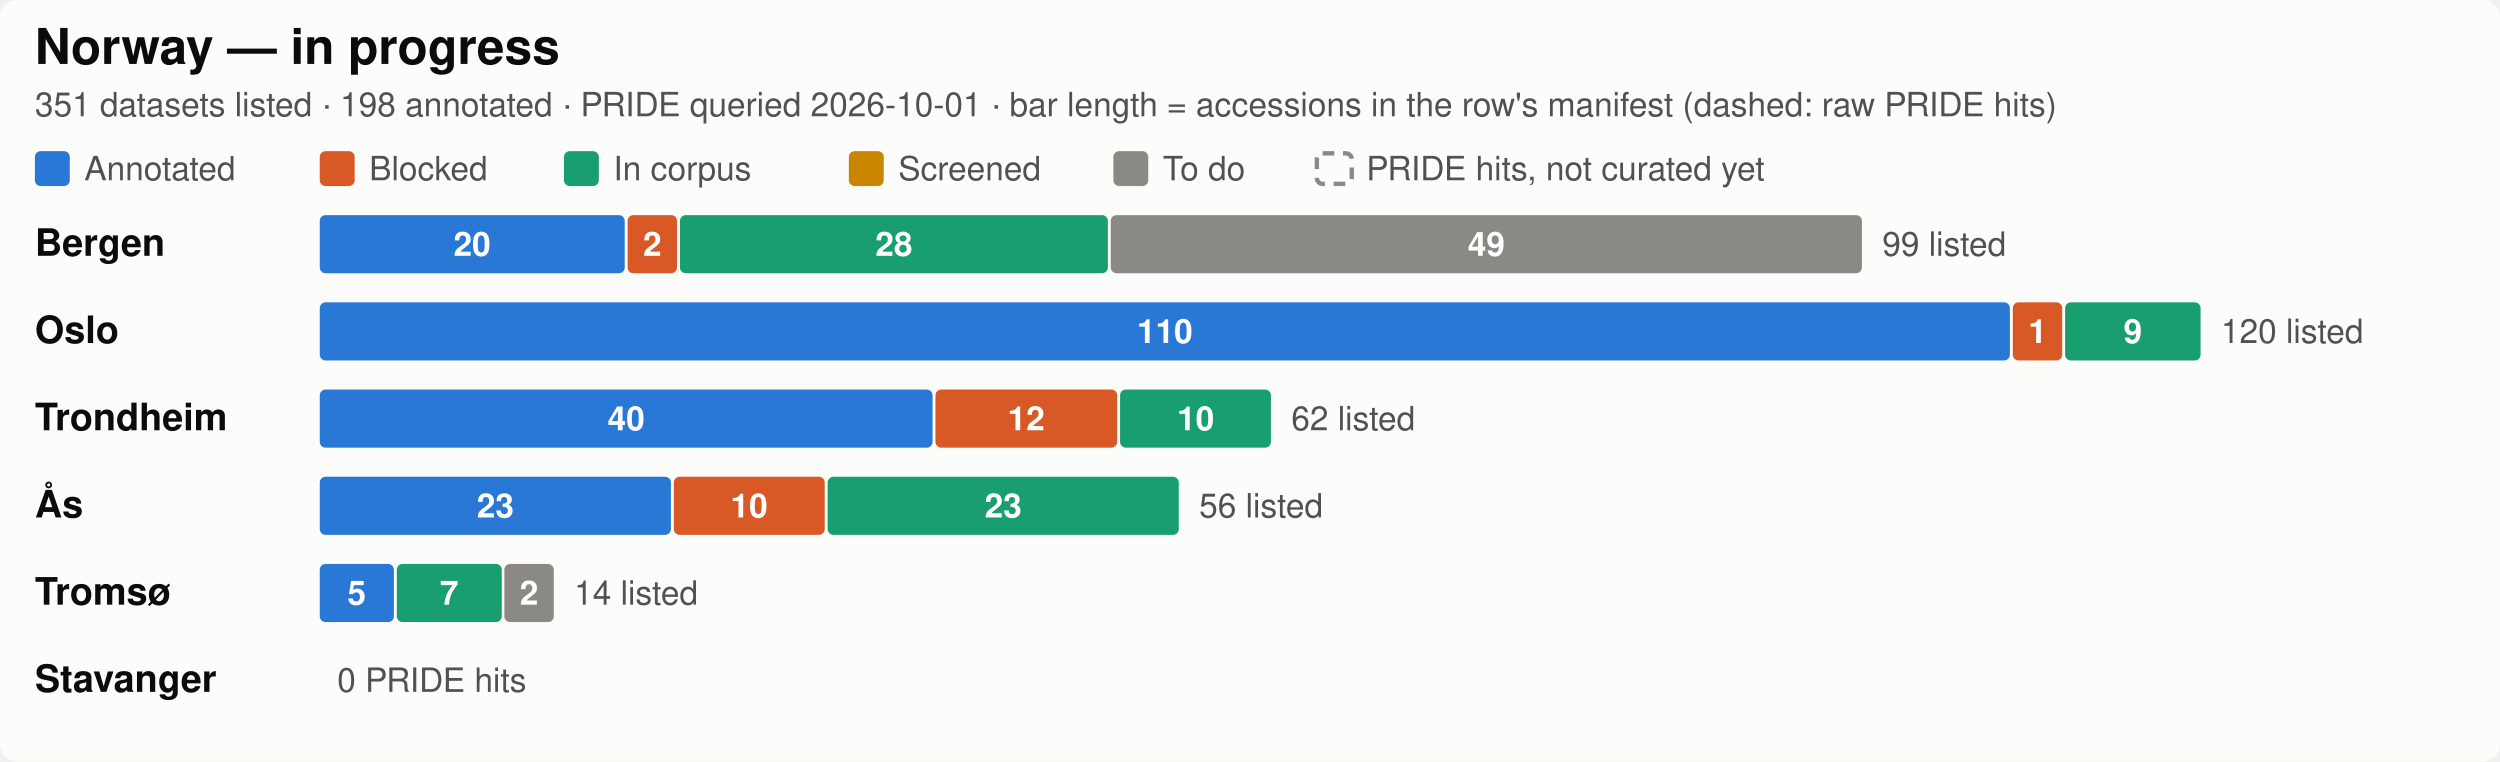
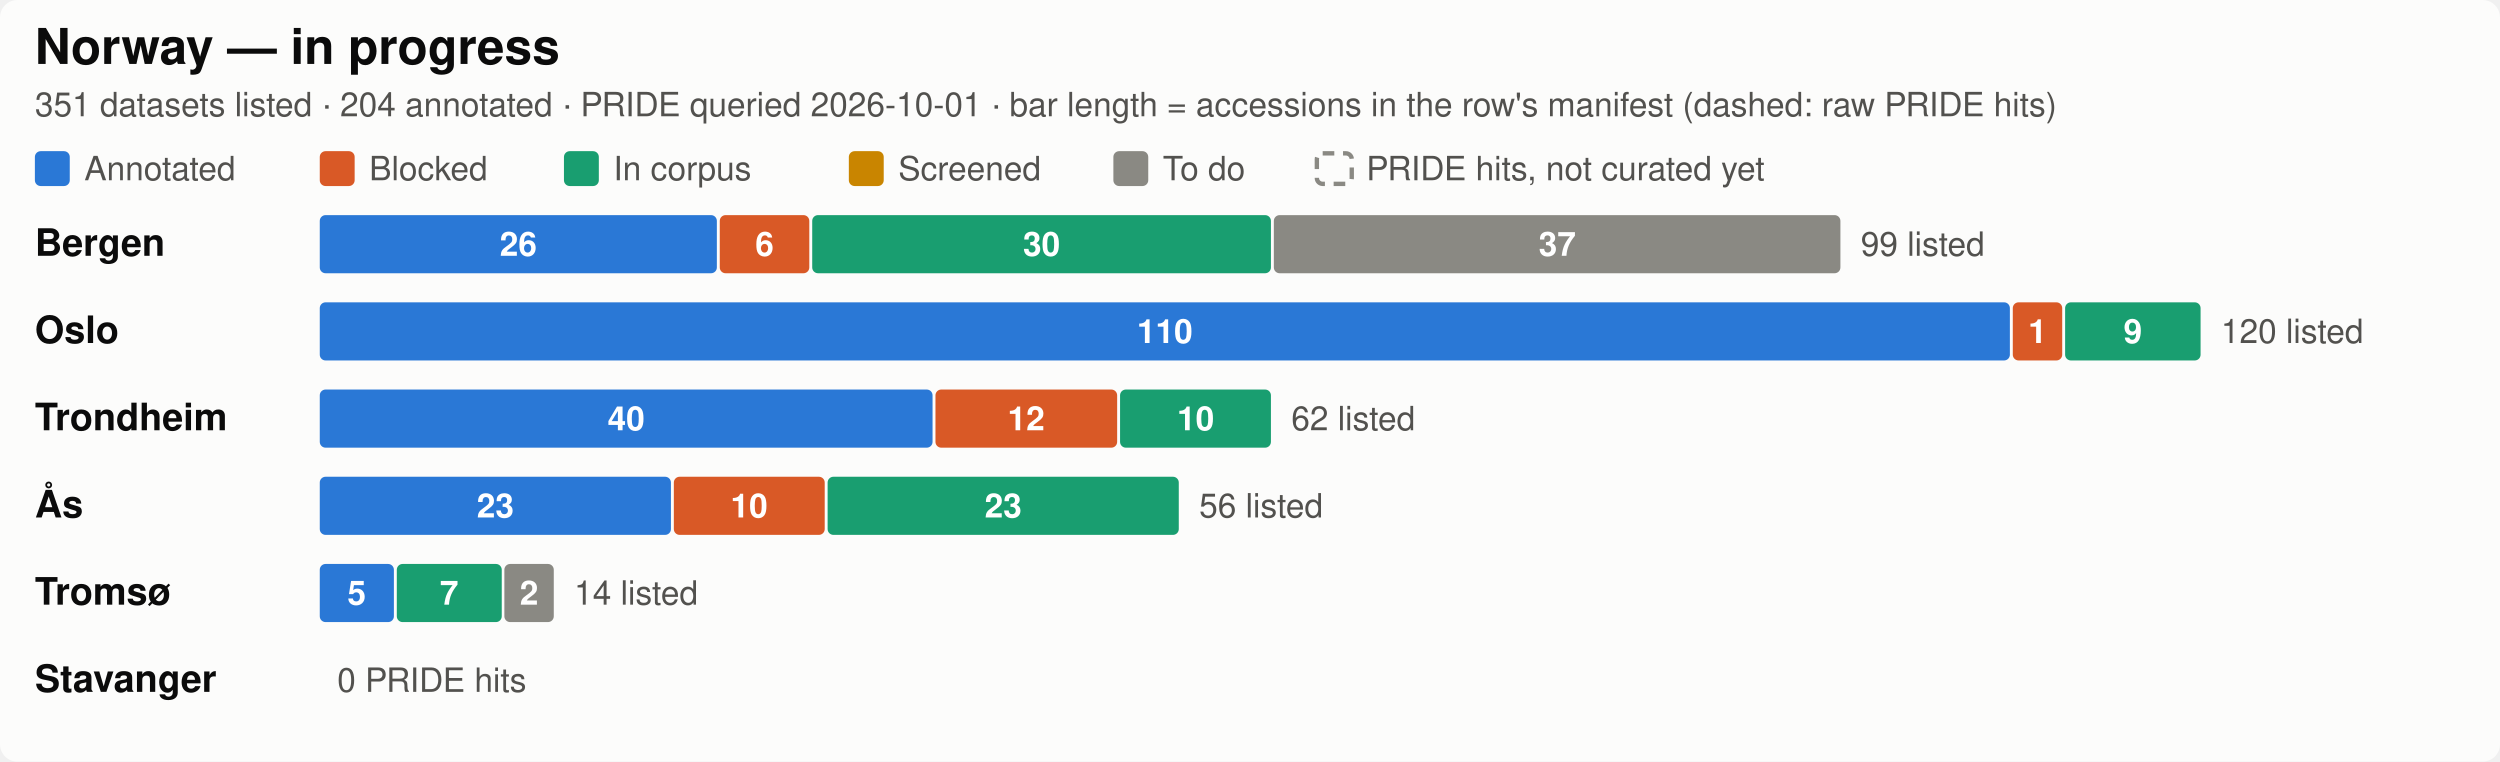
<svg xmlns="http://www.w3.org/2000/svg" width="860" height="262" viewBox="0 0 860 262" role="img" aria-label="Norway SDRF progress by city">
  <style>
  .bg { fill: #fcfcfb; }
  .title { fill: #0b0b0b; font-size: 17px; font-weight: 600; }
  .city { fill: #0b0b0b; font-size: 13px; font-weight: 600; }
  .sub, .legend, .total { fill: #52514e; font-size: 11.5px; }
  .seg { font-size: 11.5px; font-weight: 600; fill: #ffffff; font-variant-numeric: tabular-nums; }
  .uncurated { fill: none; stroke: #8a8983; stroke-width: 1.5; stroke-dasharray: 4 3; }
  text { font-family: -apple-system, "Segoe UI", Helvetica, Arial, sans-serif; }
  .c-annotated { fill: #2a78d6; }
  .c-blocked { fill: #d95926; }
  .c-in_corpus { fill: #199e70; }
  .c-screened { fill: #c98500; }
  .c-todo { fill: #8a8983; }

  @media (prefers-color-scheme: dark) {
    .bg { fill: #1a1a19; }
    .title, .city { fill: #ffffff; }
    .sub, .legend, .total { fill: #c3c2b7; }
    .uncurated { stroke: #8f8e86; }
    .c-annotated { fill: #3987e5; }
    .c-blocked { fill: #d95926; }
    .c-in_corpus { fill: #199e70; }
    .c-screened { fill: #c98500; }
    .c-todo { fill: #6b6a65; }
  }
</style>
  <rect class="bg" width="860" height="262" rx="6" />
  <text class="title" x="12" y="22">Norway — in progress</text>
-   <text class="sub" x="12" y="40">351 datasets listed · 198 annotated · PRIDE queried 2026-10-01 · bar length = accessions in the row's manifest (dashed: raw PRIDE hits)</text>
+   <text class="sub" x="12" y="40">351 datasets listed · 204 annotated · PRIDE queried 2026-10-01 · bar length = accessions in the row's manifest (dashed: raw PRIDE hits)</text>
  <rect class="c-annotated" fill="#2a78d6" x="12" y="52" width="12" height="12" rx="2" />
  <text class="legend" x="29" y="62">Annotated</text>
  <rect class="c-blocked" fill="#d95926" x="110" y="52" width="12" height="12" rx="2" />
  <text class="legend" x="127" y="62">Blocked</text>
  <rect class="c-in_corpus" fill="#199e70" x="194" y="52" width="12" height="12" rx="2" />
  <text class="legend" x="211" y="62">In corpus</text>
  <rect class="c-screened" fill="#c98500" x="292" y="52" width="12" height="12" rx="2" />
  <text class="legend" x="309" y="62">Screened</text>
  <rect class="c-todo" fill="#8a8983" x="383" y="52" width="12" height="12" rx="2" />
  <text class="legend" x="400" y="62">To do</text>
  <rect class="uncurated" fill="none" stroke="#8a8983" x="453" y="52.75" width="12" height="10.5" rx="2" />
  <text class="legend" x="470" y="62">PRIDE hits, not curated yet</text>
  <text class="city" x="12" y="88.0">Bergen</text>
-   <rect class="c-annotated" fill="#2a78d6" x="110.0" y="74" width="104.9" height="20" rx="2" />
-   <text class="seg" x="162.4" y="88.0" text-anchor="middle">20</text>
-   <rect class="c-blocked" fill="#d95926" x="215.9" y="74" width="17.0" height="20" rx="2" />
-   <text class="seg" x="224.4" y="88.0" text-anchor="middle">2</text>
-   <rect class="c-in_corpus" fill="#199e70" x="233.9" y="74" width="147.2" height="20" rx="2" />
-   <text class="seg" x="307.5" y="88.0" text-anchor="middle">28</text>
-   <rect class="c-todo" fill="#8a8983" x="382.1" y="74" width="258.4" height="20" rx="2" />
-   <text class="seg" x="511.3" y="88.0" text-anchor="middle">49</text>
-   <text class="total" x="647.5" y="88.0">99 listed</text>
+   <rect class="c-annotated" fill="#2a78d6" x="110.0" y="74" width="136.6" height="20" rx="2" />
+   <text class="seg" x="178.3" y="88.0" text-anchor="middle">26</text>
+   <rect class="c-blocked" fill="#d95926" x="247.6" y="74" width="30.8" height="20" rx="2" />
+   <text class="seg" x="263.0" y="88.0" text-anchor="middle">6</text>
+   <rect class="c-in_corpus" fill="#199e70" x="279.4" y="74" width="157.8" height="20" rx="2" />
+   <text class="seg" x="358.3" y="88.0" text-anchor="middle">30</text>
+   <rect class="c-todo" fill="#8a8983" x="438.2" y="74" width="194.9" height="20" rx="2" />
+   <text class="seg" x="535.7" y="88.0" text-anchor="middle">37</text>
+   <text class="total" x="640.1" y="88.0">99 listed</text>
  <text class="city" x="12" y="118.0">Oslo</text>
  <rect class="c-annotated" fill="#2a78d6" x="110.0" y="104" width="581.4" height="20" rx="2" />
  <text class="seg" x="400.7" y="118.0" text-anchor="middle">110</text>
  <rect class="c-blocked" fill="#d95926" x="692.4" y="104" width="17.0" height="20" rx="2" />
  <text class="seg" x="700.9" y="118.0" text-anchor="middle">1</text>
  <rect class="c-in_corpus" fill="#199e70" x="710.4" y="104" width="46.6" height="20" rx="2" />
  <text class="seg" x="733.7" y="118.0" text-anchor="middle">9</text>
  <text class="total" x="764.0" y="118.0">120 listed</text>
  <text class="city" x="12" y="148.0">Trondheim</text>
  <rect class="c-annotated" fill="#2a78d6" x="110.0" y="134" width="210.8" height="20" rx="2" />
  <text class="seg" x="215.4" y="148.0" text-anchor="middle">40</text>
  <rect class="c-blocked" fill="#d95926" x="321.8" y="134" width="62.5" height="20" rx="2" />
  <text class="seg" x="353.0" y="148.0" text-anchor="middle">12</text>
  <rect class="c-in_corpus" fill="#199e70" x="385.3" y="134" width="51.9" height="20" rx="2" />
  <text class="seg" x="411.3" y="148.0" text-anchor="middle">10</text>
  <text class="total" x="444.2" y="148.0">62 listed</text>
  <text class="city" x="12" y="178.0">Ås</text>
  <rect class="c-annotated" fill="#2a78d6" x="110.0" y="164" width="120.8" height="20" rx="2" />
  <text class="seg" x="170.4" y="178.0" text-anchor="middle">23</text>
  <rect class="c-blocked" fill="#d95926" x="231.8" y="164" width="51.9" height="20" rx="2" />
  <text class="seg" x="257.7" y="178.0" text-anchor="middle">10</text>
  <rect class="c-in_corpus" fill="#199e70" x="284.7" y="164" width="120.8" height="20" rx="2" />
  <text class="seg" x="345.1" y="178.0" text-anchor="middle">23</text>
  <text class="total" x="412.5" y="178.0">56 listed</text>
  <text class="city" x="12" y="208.0">Tromsø</text>
  <rect class="c-annotated" fill="#2a78d6" x="110.0" y="194" width="25.5" height="20" rx="2" />
  <text class="seg" x="122.7" y="208.0" text-anchor="middle">5</text>
  <rect class="c-in_corpus" fill="#199e70" x="136.5" y="194" width="36.1" height="20" rx="2" />
  <text class="seg" x="154.5" y="208.0" text-anchor="middle">7</text>
  <rect class="c-todo" fill="#8a8983" x="173.5" y="194" width="17.0" height="20" rx="2" />
  <text class="seg" x="182.0" y="208.0" text-anchor="middle">2</text>
  <text class="total" x="197.5" y="208.0">14 listed</text>
  <text class="city" x="12" y="238.0">Stavanger</text>
  <text class="total" x="116.0" y="238.0">0 PRIDE hits</text>
</svg>
